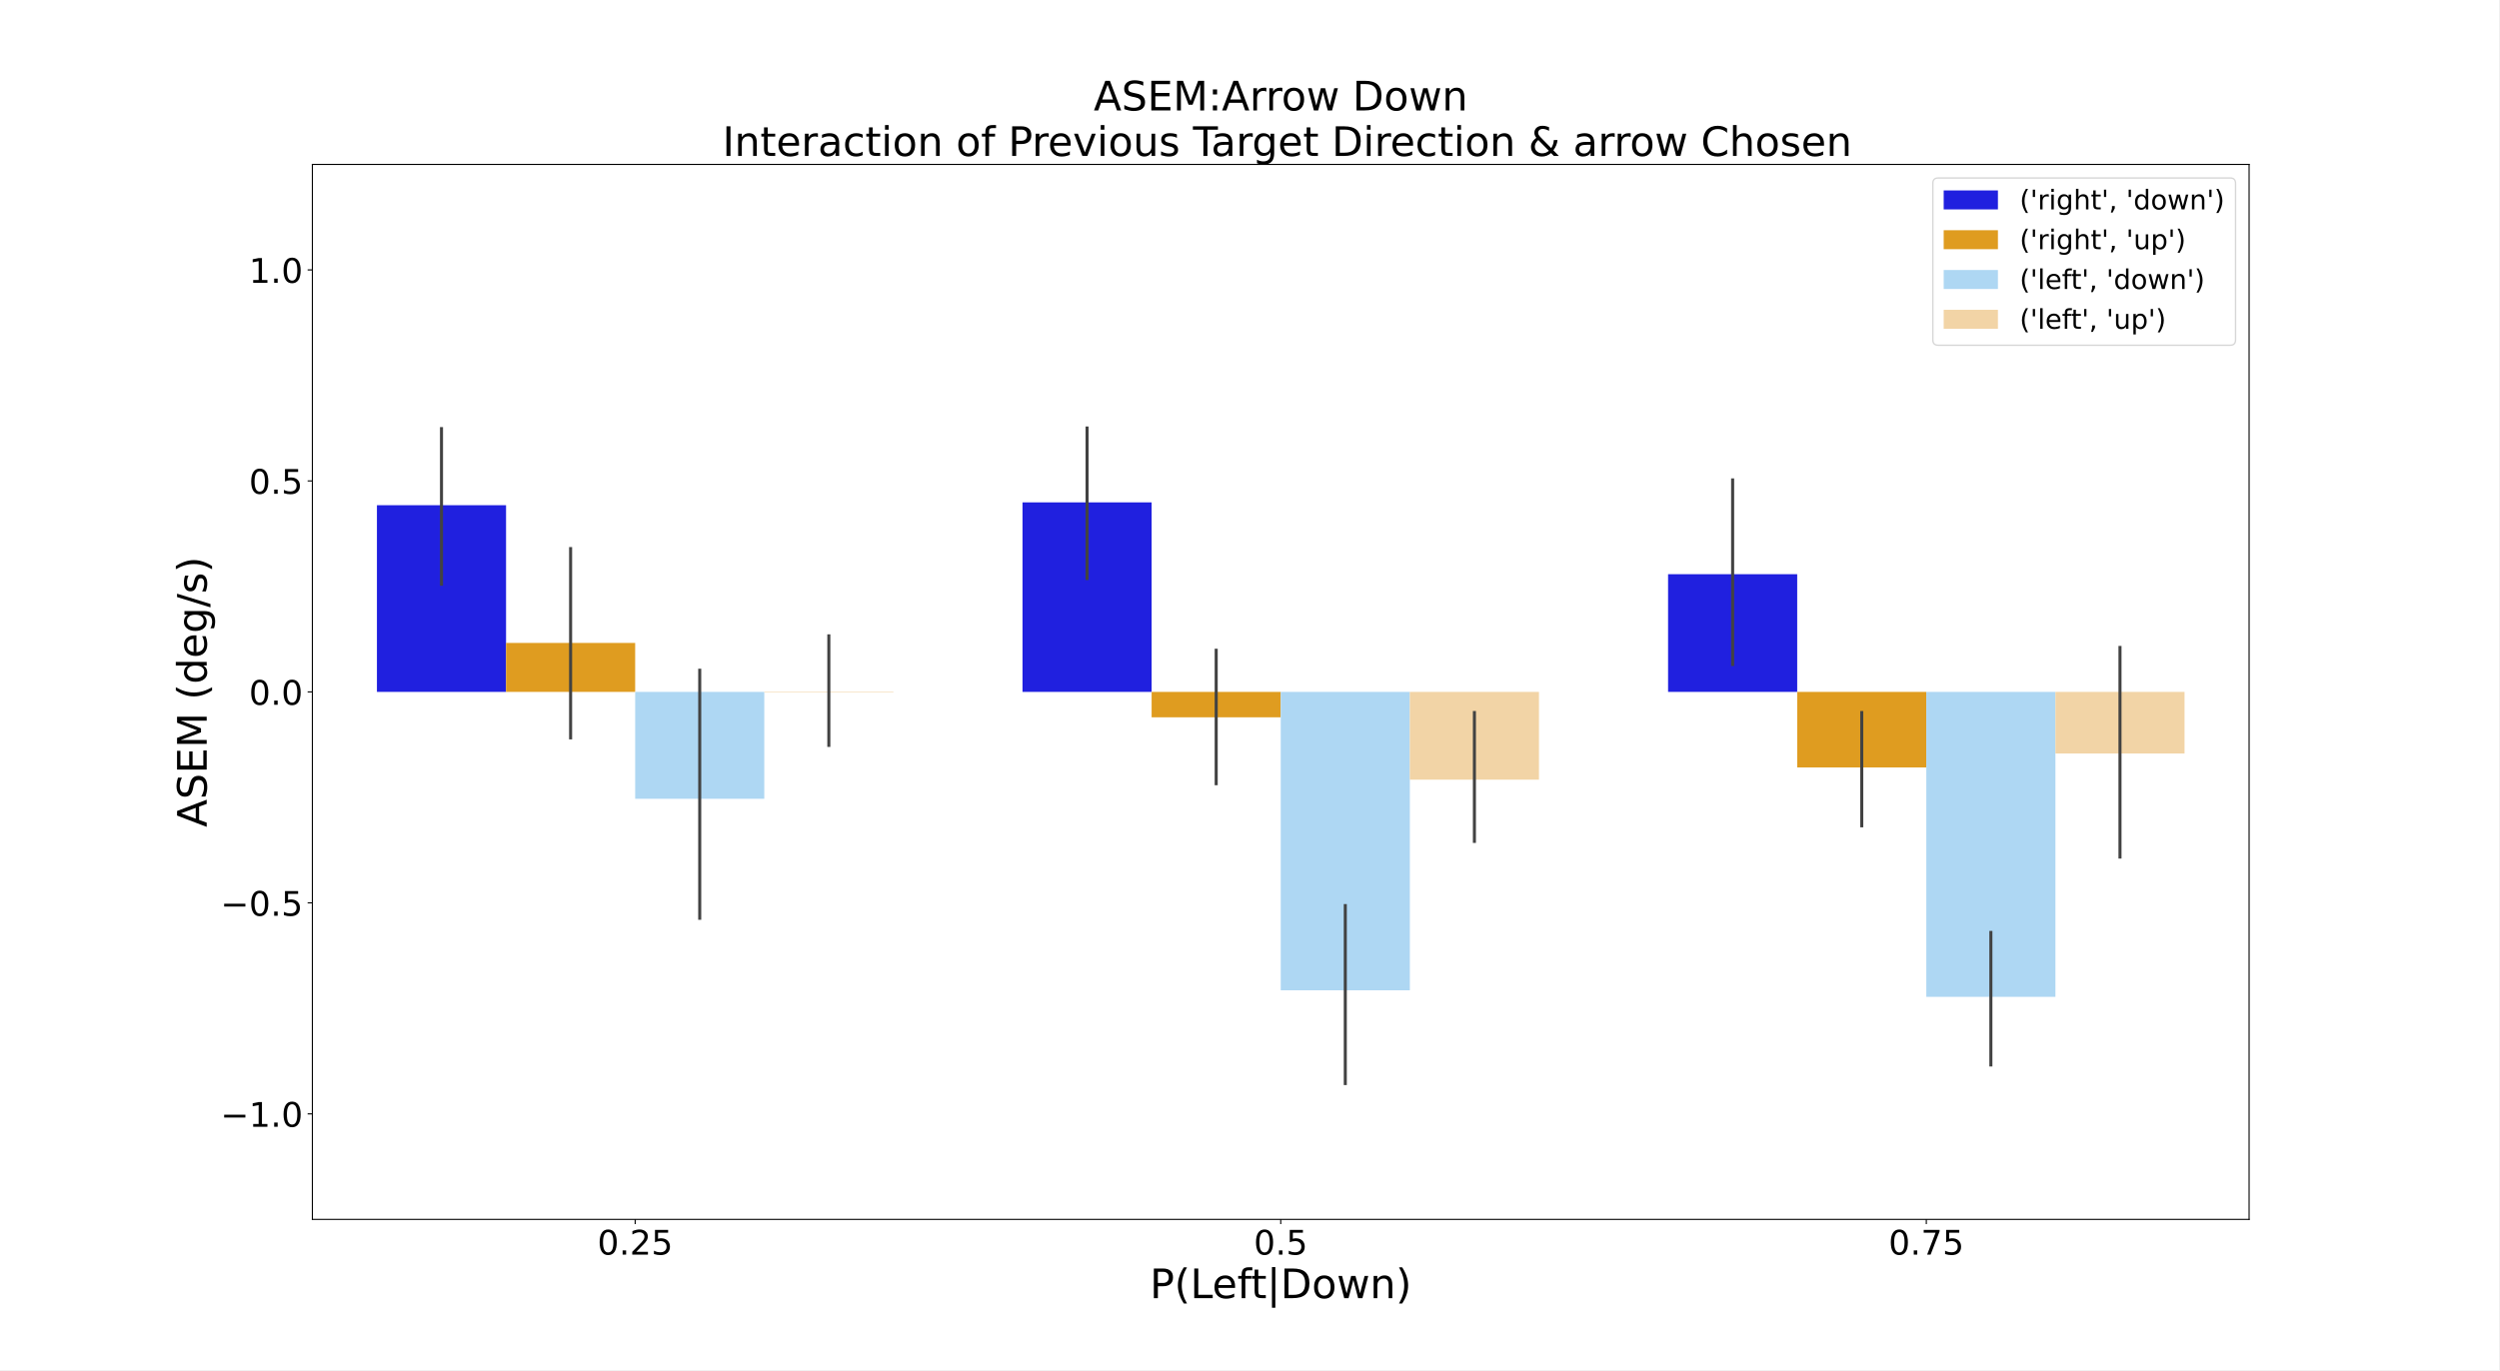
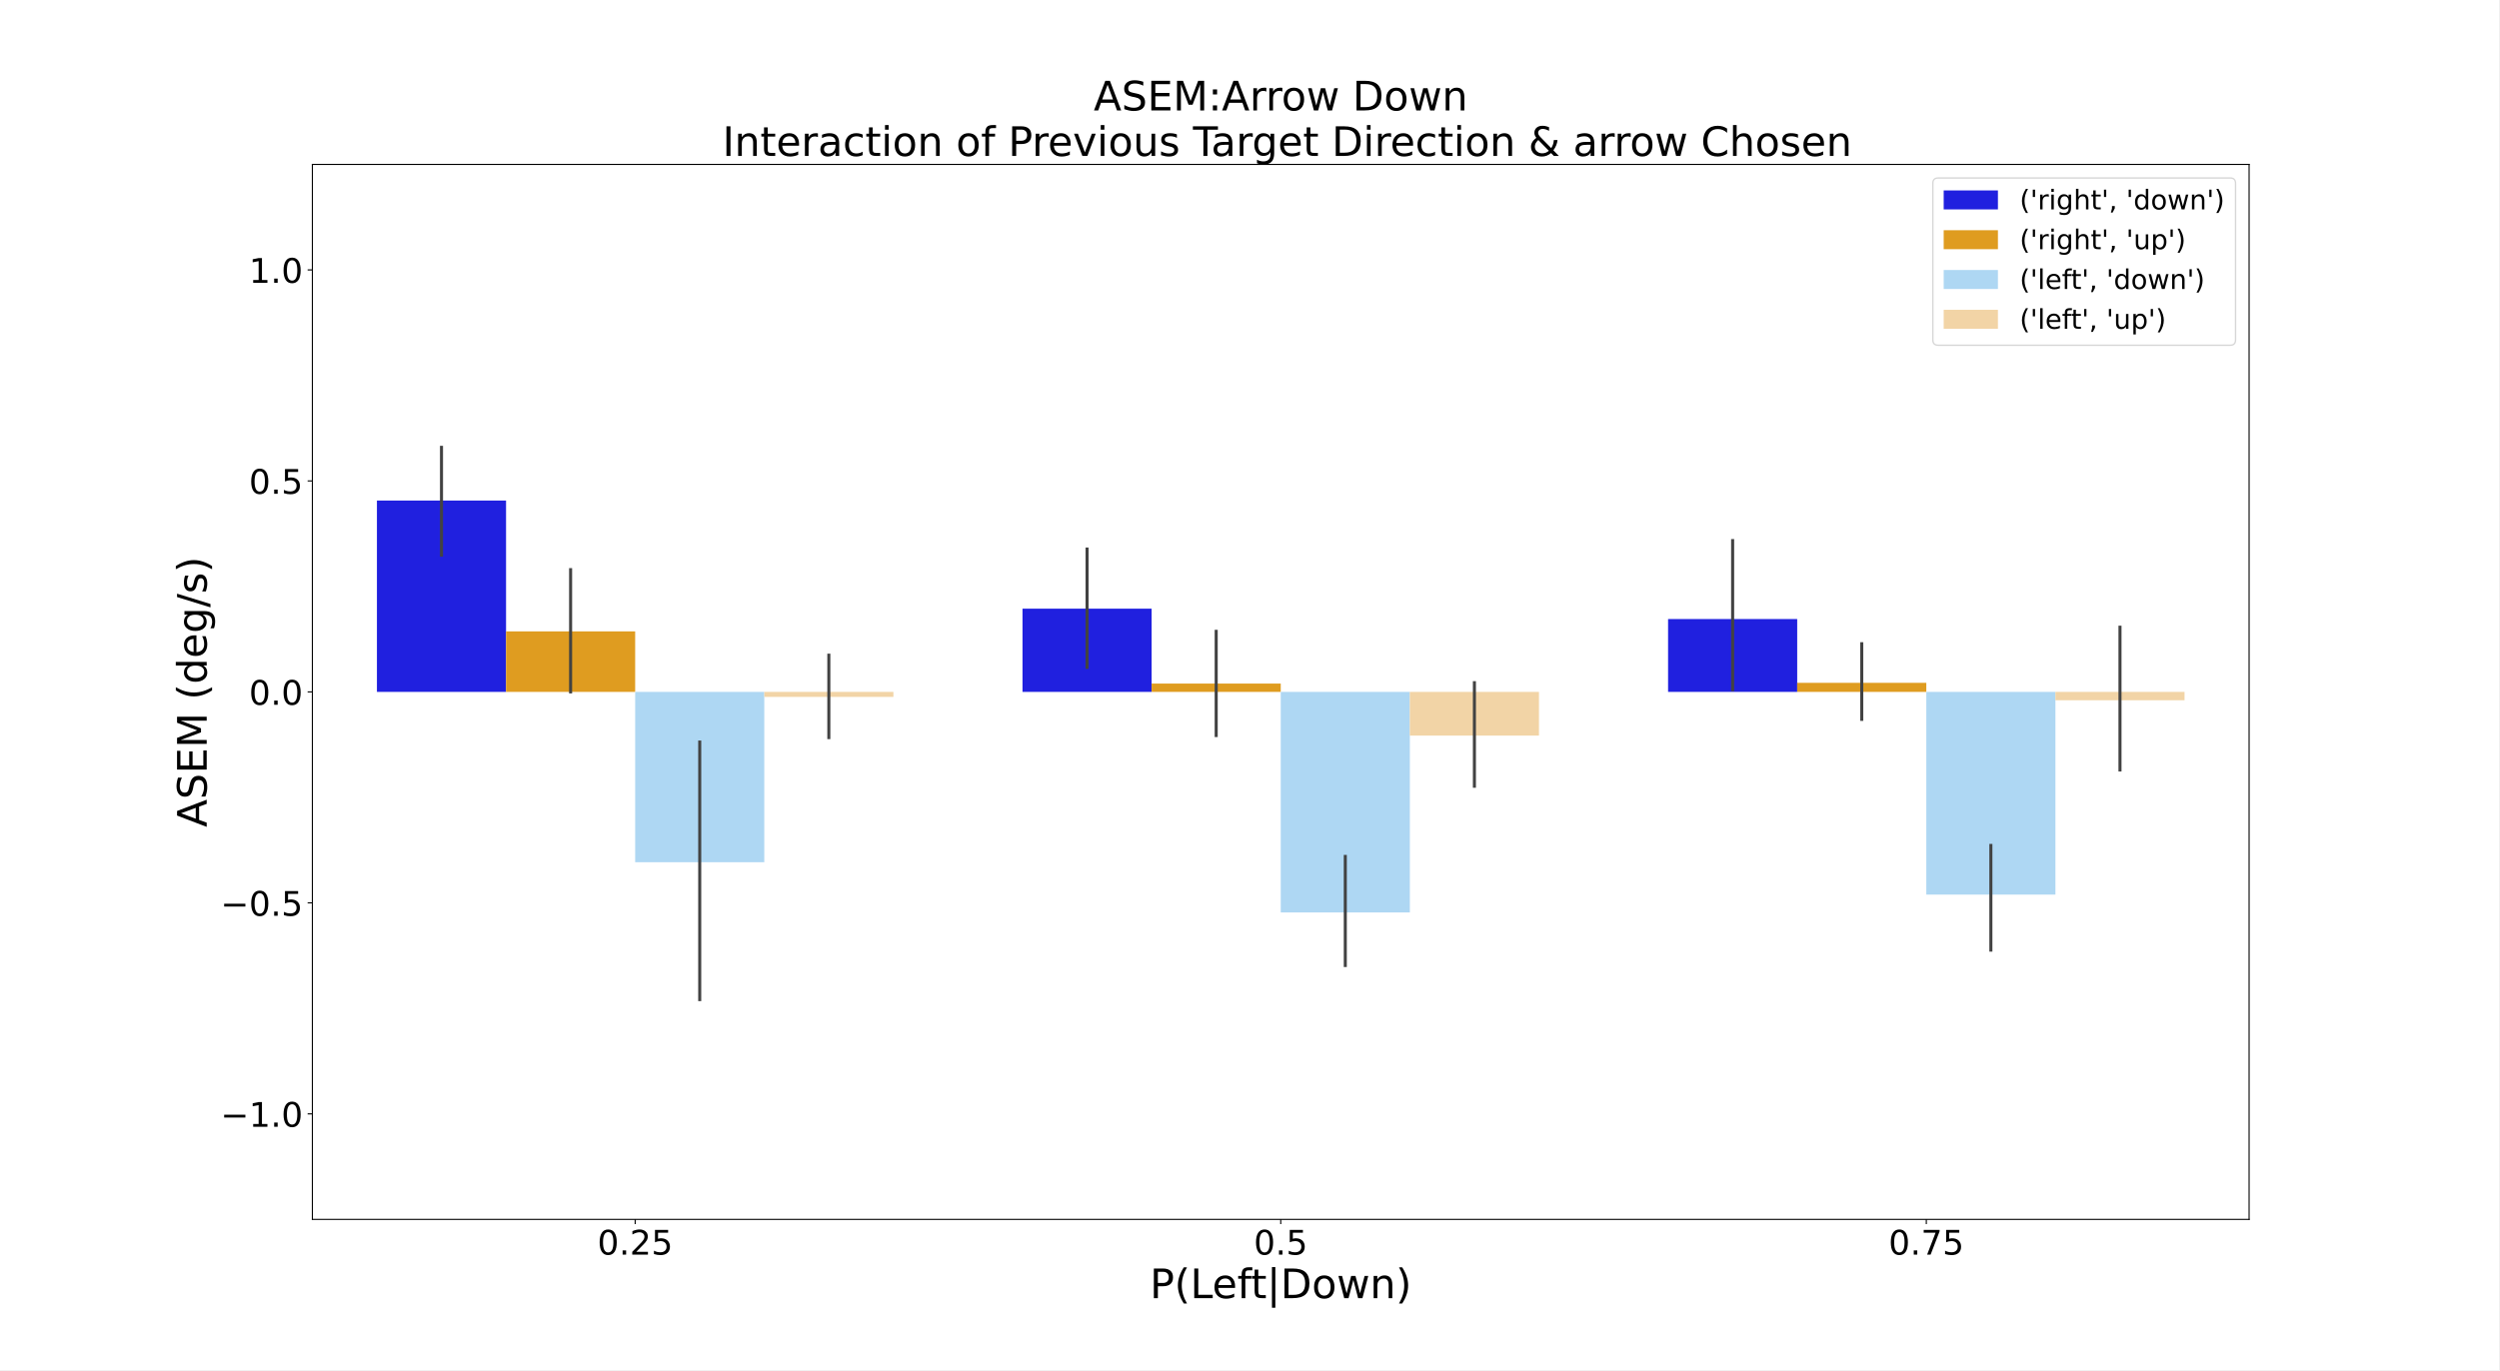
<svg xmlns="http://www.w3.org/2000/svg" xmlns:xlink="http://www.w3.org/1999/xlink" width="1843.2pt" height="1010.88pt" viewBox="0 0 1843.2 1010.88" version="1.1">
  <defs>
    <style type="text/css">*{stroke-linejoin: round; stroke-linecap: butt}</style>
  </defs>
  <g id="figure_1">
    <g id="patch_1">
      <path d="M 0 1010.88  L 1843.2 1010.88  L 1843.2 0  L 0 0  z " style="fill: #ffffff" />
    </g>
    <g id="axes_1">
      <g id="patch_2">
        <path d="M 230.4 899.683  L 1658.88 899.683  L 1658.88 121.306  L 230.4 121.306  z " style="fill: #ffffff" />
      </g>
      <g id="patch_3">
-         <path d="M 278.016 510.494  L 373.248 510.494  L 373.248 372.754  L 278.016 372.754  z " clip-path="url(#p55a07ee5f5)" style="fill: #2020df" />
+         <path d="M 278.016 510.494  L 373.248 510.494  L 373.248 369.31  L 278.016 369.31  z " clip-path="url(#pe3a7486e6d)" style="fill: #2020df" />
      </g>
      <g id="patch_4">
-         <path d="M 754.176 510.494  L 849.408 510.494  L 849.408 370.66  L 754.176 370.66  z " clip-path="url(#p55a07ee5f5)" style="fill: #2020df" />
+         <path d="M 754.176 510.494  L 849.408 510.494  L 849.408 449.085  L 754.176 449.085  z " clip-path="url(#pe3a7486e6d)" style="fill: #2020df" />
      </g>
      <g id="patch_5">
-         <path d="M 1230.336 510.494  L 1325.568 510.494  L 1325.568 423.653  L 1230.336 423.653  z " clip-path="url(#p55a07ee5f5)" style="fill: #2020df" />
+         <path d="M 1230.336 510.494  L 1325.568 510.494  L 1325.568 456.742  L 1230.336 456.742  z " clip-path="url(#pe3a7486e6d)" style="fill: #2020df" />
      </g>
      <g id="patch_6">
-         <path d="M 373.248 510.494  L 468.48 510.494  L 468.48 474.369  L 373.248 474.369  z " clip-path="url(#p55a07ee5f5)" style="fill: #df9c20" />
+         <path d="M 373.248 510.494  L 468.48 510.494  L 468.48 465.841  L 373.248 465.841  z " clip-path="url(#pe3a7486e6d)" style="fill: #df9c20" />
      </g>
      <g id="patch_7">
-         <path d="M 849.408 510.494  L 944.64 510.494  L 944.64 529.24  L 849.408 529.24  z " clip-path="url(#p55a07ee5f5)" style="fill: #df9c20" />
+         <path d="M 849.408 510.494  L 944.64 510.494  L 944.64 504.355  L 849.408 504.355  z " clip-path="url(#pe3a7486e6d)" style="fill: #df9c20" />
      </g>
      <g id="patch_8">
-         <path d="M 1325.568 510.494  L 1420.8 510.494  L 1420.8 566.222  L 1325.568 566.222  z " clip-path="url(#p55a07ee5f5)" style="fill: #df9c20" />
+         <path d="M 1325.568 510.494  L 1420.8 510.494  L 1420.8 503.804  L 1325.568 503.804  z " clip-path="url(#pe3a7486e6d)" style="fill: #df9c20" />
      </g>
      <g id="patch_9">
-         <path d="M 468.48 510.494  L 563.712 510.494  L 563.712 589.354  L 468.48 589.354  z " clip-path="url(#p55a07ee5f5)" style="fill: #aed7f3" />
+         <path d="M 468.48 510.494  L 563.712 510.494  L 563.712 636.16  L 468.48 636.16  z " clip-path="url(#pe3a7486e6d)" style="fill: #aed7f3" />
      </g>
      <g id="patch_10">
-         <path d="M 944.64 510.494  L 1039.872 510.494  L 1039.872 730.672  L 944.64 730.672  z " clip-path="url(#p55a07ee5f5)" style="fill: #aed7f3" />
+         <path d="M 944.64 510.494  L 1039.872 510.494  L 1039.872 673.227  L 944.64 673.227  z " clip-path="url(#pe3a7486e6d)" style="fill: #aed7f3" />
      </g>
      <g id="patch_11">
-         <path d="M 1420.8 510.494  L 1516.032 510.494  L 1516.032 735.49  L 1420.8 735.49  z " clip-path="url(#p55a07ee5f5)" style="fill: #aed7f3" />
+         <path d="M 1420.8 510.494  L 1516.032 510.494  L 1516.032 660.057  L 1420.8 660.057  z " clip-path="url(#pe3a7486e6d)" style="fill: #aed7f3" />
      </g>
      <g id="patch_12">
-         <path d="M 563.712 510.494  L 658.944 510.494  L 658.944 510.905  L 563.712 510.905  z " clip-path="url(#p55a07ee5f5)" style="fill: #f2d4a6" />
+         <path d="M 563.712 510.494  L 658.944 510.494  L 658.944 514.192  L 563.712 514.192  z " clip-path="url(#pe3a7486e6d)" style="fill: #f2d4a6" />
      </g>
      <g id="patch_13">
-         <path d="M 1039.872 510.494  L 1135.104 510.494  L 1135.104 575.248  L 1039.872 575.248  z " clip-path="url(#p55a07ee5f5)" style="fill: #f2d4a6" />
+         <path d="M 1039.872 510.494  L 1135.104 510.494  L 1135.104 542.742  L 1039.872 542.742  z " clip-path="url(#pe3a7486e6d)" style="fill: #f2d4a6" />
      </g>
      <g id="patch_14">
-         <path d="M 1516.032 510.494  L 1611.264 510.494  L 1611.264 555.944  L 1516.032 555.944  z " clip-path="url(#p55a07ee5f5)" style="fill: #f2d4a6" />
+         <path d="M 1516.032 510.494  L 1611.264 510.494  L 1611.264 516.667  L 1516.032 516.667  z " clip-path="url(#pe3a7486e6d)" style="fill: #f2d4a6" />
      </g>
      <g id="patch_15">
-         <path d="M 468.48 510.494  L 468.48 510.494  L 468.48 510.494  L 468.48 510.494  z " clip-path="url(#p55a07ee5f5)" style="fill: #2020df" />
+         <path d="M 468.48 510.494  L 468.48 510.494  L 468.48 510.494  L 468.48 510.494  z " clip-path="url(#pe3a7486e6d)" style="fill: #2020df" />
      </g>
      <g id="patch_16">
-         <path d="M 468.48 510.494  L 468.48 510.494  L 468.48 510.494  L 468.48 510.494  z " clip-path="url(#p55a07ee5f5)" style="fill: #df9c20" />
+         <path d="M 468.48 510.494  L 468.48 510.494  L 468.48 510.494  L 468.48 510.494  z " clip-path="url(#pe3a7486e6d)" style="fill: #df9c20" />
      </g>
      <g id="patch_17">
-         <path d="M 468.48 510.494  L 468.48 510.494  L 468.48 510.494  L 468.48 510.494  z " clip-path="url(#p55a07ee5f5)" style="fill: #aed7f3" />
+         <path d="M 468.48 510.494  L 468.48 510.494  L 468.48 510.494  L 468.48 510.494  z " clip-path="url(#pe3a7486e6d)" style="fill: #aed7f3" />
      </g>
      <g id="patch_18">
-         <path d="M 468.48 510.494  L 468.48 510.494  L 468.48 510.494  L 468.48 510.494  z " clip-path="url(#p55a07ee5f5)" style="fill: #f2d4a6" />
+         <path d="M 468.48 510.494  L 468.48 510.494  L 468.48 510.494  L 468.48 510.494  z " clip-path="url(#pe3a7486e6d)" style="fill: #f2d4a6" />
      </g>
      <g id="matplotlib.axis_1">
        <g id="xtick_1">
          <g id="line2d_1">
            <defs>
-               <path id="m2c7f982976" d="M 0 0  L 0 3.5  " style="stroke: #000000; stroke-width: 0.8" />
-             </defs>
-             <g>
-               <use xlink:href="#m2c7f982976" x="468.48" y="899.683" style="stroke: #000000; stroke-width: 0.8" />
+               <path id="mc75dcace05" d="M 0 0  L 0 3.5  " style="stroke: #000000; stroke-width: 0.8" />
+             </defs>
+             <g>
+               <use xlink:href="#mc75dcace05" x="468.48" y="899.683" style="stroke: #000000; stroke-width: 0.8" />
            </g>
          </g>
          <g id="text_1">
            <g transform="translate(440.648 925.6793) scale(0.25 -0.25)">
              <defs>
                <path id="DejaVuSans-30" d="M 2034 4250  Q 1547 4250 1301 3770  Q 1056 3291 1056 2328  Q 1056 1369 1301 889  Q 1547 409 2034 409  Q 2525 409 2770 889  Q 3016 1369 3016 2328  Q 3016 3291 2770 3770  Q 2525 4250 2034 4250  z M 2034 4750  Q 2819 4750 3233 4129  Q 3647 3509 3647 2328  Q 3647 1150 3233 529  Q 2819 -91 2034 -91  Q 1250 -91 836 529  Q 422 1150 422 2328  Q 422 3509 836 4129  Q 1250 4750 2034 4750  z " transform="scale(0.015625)" />
                <path id="DejaVuSans-2e" d="M 684 794  L 1344 794  L 1344 0  L 684 0  L 684 794  z " transform="scale(0.015625)" />
                <path id="DejaVuSans-32" d="M 1228 531  L 3431 531  L 3431 0  L 469 0  L 469 531  Q 828 903 1448 1529  Q 2069 2156 2228 2338  Q 2531 2678 2651 2914  Q 2772 3150 2772 3378  Q 2772 3750 2511 3984  Q 2250 4219 1831 4219  Q 1534 4219 1204 4116  Q 875 4013 500 3803  L 500 4441  Q 881 4594 1212 4672  Q 1544 4750 1819 4750  Q 2544 4750 2975 4387  Q 3406 4025 3406 3419  Q 3406 3131 3298 2873  Q 3191 2616 2906 2266  Q 2828 2175 2409 1742  Q 1991 1309 1228 531  z " transform="scale(0.015625)" />
                <path id="DejaVuSans-35" d="M 691 4666  L 3169 4666  L 3169 4134  L 1269 4134  L 1269 2991  Q 1406 3038 1543 3061  Q 1681 3084 1819 3084  Q 2600 3084 3056 2656  Q 3513 2228 3513 1497  Q 3513 744 3044 326  Q 2575 -91 1722 -91  Q 1428 -91 1123 -41  Q 819 9 494 109  L 494 744  Q 775 591 1075 516  Q 1375 441 1709 441  Q 2250 441 2565 725  Q 2881 1009 2881 1497  Q 2881 1984 2565 2268  Q 2250 2553 1709 2553  Q 1456 2553 1204 2497  Q 953 2441 691 2322  L 691 4666  z " transform="scale(0.015625)" />
              </defs>
              <use xlink:href="#DejaVuSans-30" />
              <use xlink:href="#DejaVuSans-2e" x="63.623" />
              <use xlink:href="#DejaVuSans-32" x="95.41" />
              <use xlink:href="#DejaVuSans-35" x="159.033" />
            </g>
          </g>
        </g>
        <g id="xtick_2">
          <g id="line2d_2">
            <g>
-               <use xlink:href="#m2c7f982976" x="944.64" y="899.683" style="stroke: #000000; stroke-width: 0.8" />
+               <use xlink:href="#mc75dcace05" x="944.64" y="899.683" style="stroke: #000000; stroke-width: 0.8" />
            </g>
          </g>
          <g id="text_2">
            <g transform="translate(924.7611 925.6793) scale(0.25 -0.25)">
              <use xlink:href="#DejaVuSans-30" />
              <use xlink:href="#DejaVuSans-2e" x="63.623" />
              <use xlink:href="#DejaVuSans-35" x="95.41" />
            </g>
          </g>
        </g>
        <g id="xtick_3">
          <g id="line2d_3">
            <g>
-               <use xlink:href="#m2c7f982976" x="1420.8" y="899.683" style="stroke: #000000; stroke-width: 0.8" />
+               <use xlink:href="#mc75dcace05" x="1420.8" y="899.683" style="stroke: #000000; stroke-width: 0.8" />
            </g>
          </g>
          <g id="text_3">
            <g transform="translate(1392.968 925.6793) scale(0.25 -0.25)">
              <defs>
                <path id="DejaVuSans-37" d="M 525 4666  L 3525 4666  L 3525 4397  L 1831 0  L 1172 0  L 2766 4134  L 525 4134  L 525 4666  z " transform="scale(0.015625)" />
              </defs>
              <use xlink:href="#DejaVuSans-30" />
              <use xlink:href="#DejaVuSans-2e" x="63.623" />
              <use xlink:href="#DejaVuSans-37" x="95.41" />
              <use xlink:href="#DejaVuSans-35" x="159.033" />
            </g>
          </g>
        </g>
        <g id="text_4">
          <g transform="translate(848.1127 957.8051) scale(0.3 -0.3)">
            <defs>
              <path id="DejaVuSans-50" d="M 1259 4147  L 1259 2394  L 2053 2394  Q 2494 2394 2734 2622  Q 2975 2850 2975 3272  Q 2975 3691 2734 3919  Q 2494 4147 2053 4147  L 1259 4147  z M 628 4666  L 2053 4666  Q 2838 4666 3239 4311  Q 3641 3956 3641 3272  Q 3641 2581 3239 2228  Q 2838 1875 2053 1875  L 1259 1875  L 1259 0  L 628 0  L 628 4666  z " transform="scale(0.015625)" />
              <path id="DejaVuSans-28" d="M 1984 4856  Q 1566 4138 1362 3434  Q 1159 2731 1159 2009  Q 1159 1288 1364 580  Q 1569 -128 1984 -844  L 1484 -844  Q 1016 -109 783 600  Q 550 1309 550 2009  Q 550 2706 781 3412  Q 1013 4119 1484 4856  L 1984 4856  z " transform="scale(0.015625)" />
              <path id="DejaVuSans-4c" d="M 628 4666  L 1259 4666  L 1259 531  L 3531 531  L 3531 0  L 628 0  L 628 4666  z " transform="scale(0.015625)" />
              <path id="DejaVuSans-65" d="M 3597 1894  L 3597 1613  L 953 1613  Q 991 1019 1311 708  Q 1631 397 2203 397  Q 2534 397 2845 478  Q 3156 559 3463 722  L 3463 178  Q 3153 47 2828 -22  Q 2503 -91 2169 -91  Q 1331 -91 842 396  Q 353 884 353 1716  Q 353 2575 817 3079  Q 1281 3584 2069 3584  Q 2775 3584 3186 3129  Q 3597 2675 3597 1894  z M 3022 2063  Q 3016 2534 2758 2815  Q 2500 3097 2075 3097  Q 1594 3097 1305 2825  Q 1016 2553 972 2059  L 3022 2063  z " transform="scale(0.015625)" />
              <path id="DejaVuSans-66" d="M 2375 4863  L 2375 4384  L 1825 4384  Q 1516 4384 1395 4259  Q 1275 4134 1275 3809  L 1275 3500  L 2222 3500  L 2222 3053  L 1275 3053  L 1275 0  L 697 0  L 697 3053  L 147 3053  L 147 3500  L 697 3500  L 697 3744  Q 697 4328 969 4595  Q 1241 4863 1831 4863  L 2375 4863  z " transform="scale(0.015625)" />
              <path id="DejaVuSans-74" d="M 1172 4494  L 1172 3500  L 2356 3500  L 2356 3053  L 1172 3053  L 1172 1153  Q 1172 725 1289 603  Q 1406 481 1766 481  L 2356 481  L 2356 0  L 1766 0  Q 1100 0 847 248  Q 594 497 594 1153  L 594 3053  L 172 3053  L 172 3500  L 594 3500  L 594 4494  L 1172 4494  z " transform="scale(0.015625)" />
              <path id="DejaVuSans-7c" d="M 1344 4891  L 1344 -1509  L 813 -1509  L 813 4891  L 1344 4891  z " transform="scale(0.015625)" />
              <path id="DejaVuSans-44" d="M 1259 4147  L 1259 519  L 2022 519  Q 2988 519 3436 956  Q 3884 1394 3884 2338  Q 3884 3275 3436 3711  Q 2988 4147 2022 4147  L 1259 4147  z M 628 4666  L 1925 4666  Q 3281 4666 3915 4102  Q 4550 3538 4550 2338  Q 4550 1131 3912 565  Q 3275 0 1925 0  L 628 0  L 628 4666  z " transform="scale(0.015625)" />
              <path id="DejaVuSans-6f" d="M 1959 3097  Q 1497 3097 1228 2736  Q 959 2375 959 1747  Q 959 1119 1226 758  Q 1494 397 1959 397  Q 2419 397 2687 759  Q 2956 1122 2956 1747  Q 2956 2369 2687 2733  Q 2419 3097 1959 3097  z M 1959 3584  Q 2709 3584 3137 3096  Q 3566 2609 3566 1747  Q 3566 888 3137 398  Q 2709 -91 1959 -91  Q 1206 -91 779 398  Q 353 888 353 1747  Q 353 2609 779 3096  Q 1206 3584 1959 3584  z " transform="scale(0.015625)" />
              <path id="DejaVuSans-77" d="M 269 3500  L 844 3500  L 1563 769  L 2278 3500  L 2956 3500  L 3675 769  L 4391 3500  L 4966 3500  L 4050 0  L 3372 0  L 2619 2869  L 1863 0  L 1184 0  L 269 3500  z " transform="scale(0.015625)" />
              <path id="DejaVuSans-6e" d="M 3513 2113  L 3513 0  L 2938 0  L 2938 2094  Q 2938 2591 2744 2837  Q 2550 3084 2163 3084  Q 1697 3084 1428 2787  Q 1159 2491 1159 1978  L 1159 0  L 581 0  L 581 3500  L 1159 3500  L 1159 2956  Q 1366 3272 1645 3428  Q 1925 3584 2291 3584  Q 2894 3584 3203 3211  Q 3513 2838 3513 2113  z " transform="scale(0.015625)" />
              <path id="DejaVuSans-29" d="M 513 4856  L 1013 4856  Q 1481 4119 1714 3412  Q 1947 2706 1947 2009  Q 1947 1309 1714 600  Q 1481 -109 1013 -844  L 513 -844  Q 928 -128 1133 580  Q 1338 1288 1338 2009  Q 1338 2731 1133 3434  Q 928 4138 513 4856  z " transform="scale(0.015625)" />
            </defs>
            <use xlink:href="#DejaVuSans-50" />
            <use xlink:href="#DejaVuSans-28" x="60.303" />
            <use xlink:href="#DejaVuSans-4c" x="99.316" />
            <use xlink:href="#DejaVuSans-65" x="153.279" />
            <use xlink:href="#DejaVuSans-66" x="214.803" />
            <use xlink:href="#DejaVuSans-74" x="248.258" />
            <use xlink:href="#DejaVuSans-7c" x="287.467" />
            <use xlink:href="#DejaVuSans-44" x="321.158" />
            <use xlink:href="#DejaVuSans-6f" x="398.16" />
            <use xlink:href="#DejaVuSans-77" x="459.342" />
            <use xlink:href="#DejaVuSans-6e" x="541.129" />
            <use xlink:href="#DejaVuSans-29" x="604.508" />
          </g>
        </g>
      </g>
      <g id="matplotlib.axis_2">
        <g id="ytick_1">
          <g id="line2d_4">
            <defs>
-               <path id="me7bcfb8aeb" d="M 0 0  L -3.5 0  " style="stroke: #000000; stroke-width: 0.8" />
-             </defs>
-             <g>
-               <use xlink:href="#me7bcfb8aeb" x="230.4" y="821.845" style="stroke: #000000; stroke-width: 0.8" />
+               <path id="mc3722d5b7d" d="M 0 0  L -3.5 0  " style="stroke: #000000; stroke-width: 0.8" />
+             </defs>
+             <g>
+               <use xlink:href="#mc3722d5b7d" x="230.4" y="821.845" style="stroke: #000000; stroke-width: 0.8" />
            </g>
          </g>
          <g id="text_5">
            <g transform="translate(162.693 831.3435) scale(0.25 -0.25)">
              <defs>
                <path id="DejaVuSans-2212" d="M 678 2272  L 4684 2272  L 4684 1741  L 678 1741  L 678 2272  z " transform="scale(0.015625)" />
                <path id="DejaVuSans-31" d="M 794 531  L 1825 531  L 1825 4091  L 703 3866  L 703 4441  L 1819 4666  L 2450 4666  L 2450 531  L 3481 531  L 3481 0  L 794 0  L 794 531  z " transform="scale(0.015625)" />
              </defs>
              <use xlink:href="#DejaVuSans-2212" />
              <use xlink:href="#DejaVuSans-31" x="83.789" />
              <use xlink:href="#DejaVuSans-2e" x="147.412" />
              <use xlink:href="#DejaVuSans-30" x="179.199" />
            </g>
          </g>
        </g>
        <g id="ytick_2">
          <g id="line2d_5">
            <g>
-               <use xlink:href="#me7bcfb8aeb" x="230.4" y="666.17" style="stroke: #000000; stroke-width: 0.8" />
+               <use xlink:href="#mc3722d5b7d" x="230.4" y="666.17" style="stroke: #000000; stroke-width: 0.8" />
            </g>
          </g>
          <g id="text_6">
            <g transform="translate(162.693 675.668) scale(0.25 -0.25)">
              <use xlink:href="#DejaVuSans-2212" />
              <use xlink:href="#DejaVuSans-30" x="83.789" />
              <use xlink:href="#DejaVuSans-2e" x="147.412" />
              <use xlink:href="#DejaVuSans-35" x="179.199" />
            </g>
          </g>
        </g>
        <g id="ytick_3">
          <g id="line2d_6">
            <g>
-               <use xlink:href="#me7bcfb8aeb" x="230.4" y="510.494" style="stroke: #000000; stroke-width: 0.8" />
+               <use xlink:href="#mc3722d5b7d" x="230.4" y="510.494" style="stroke: #000000; stroke-width: 0.8" />
            </g>
          </g>
          <g id="text_7">
            <g transform="translate(183.6422 519.9924) scale(0.25 -0.25)">
              <use xlink:href="#DejaVuSans-30" />
              <use xlink:href="#DejaVuSans-2e" x="63.623" />
              <use xlink:href="#DejaVuSans-30" x="95.41" />
            </g>
          </g>
        </g>
        <g id="ytick_4">
          <g id="line2d_7">
            <g>
-               <use xlink:href="#me7bcfb8aeb" x="230.4" y="354.819" style="stroke: #000000; stroke-width: 0.8" />
+               <use xlink:href="#mc3722d5b7d" x="230.4" y="354.819" style="stroke: #000000; stroke-width: 0.8" />
            </g>
          </g>
          <g id="text_8">
            <g transform="translate(183.6422 364.3169) scale(0.25 -0.25)">
              <use xlink:href="#DejaVuSans-30" />
              <use xlink:href="#DejaVuSans-2e" x="63.623" />
              <use xlink:href="#DejaVuSans-35" x="95.41" />
            </g>
          </g>
        </g>
        <g id="ytick_5">
          <g id="line2d_8">
            <g>
-               <use xlink:href="#me7bcfb8aeb" x="230.4" y="199.143" style="stroke: #000000; stroke-width: 0.8" />
+               <use xlink:href="#mc3722d5b7d" x="230.4" y="199.143" style="stroke: #000000; stroke-width: 0.8" />
            </g>
          </g>
          <g id="text_9">
            <g transform="translate(183.6422 208.6414) scale(0.25 -0.25)">
              <use xlink:href="#DejaVuSans-31" />
              <use xlink:href="#DejaVuSans-2e" x="63.623" />
              <use xlink:href="#DejaVuSans-30" x="95.41" />
            </g>
          </g>
        </g>
        <g id="text_10">
          <g transform="translate(152.4539 610.3124) rotate(-90) scale(0.3 -0.3)">
            <defs>
              <path id="DejaVuSans-41" d="M 2188 4044  L 1331 1722  L 3047 1722  L 2188 4044  z M 1831 4666  L 2547 4666  L 4325 0  L 3669 0  L 3244 1197  L 1141 1197  L 716 0  L 50 0  L 1831 4666  z " transform="scale(0.015625)" />
              <path id="DejaVuSans-53" d="M 3425 4513  L 3425 3897  Q 3066 4069 2747 4153  Q 2428 4238 2131 4238  Q 1616 4238 1336 4038  Q 1056 3838 1056 3469  Q 1056 3159 1242 3001  Q 1428 2844 1947 2747  L 2328 2669  Q 3034 2534 3370 2195  Q 3706 1856 3706 1288  Q 3706 609 3251 259  Q 2797 -91 1919 -91  Q 1588 -91 1214 -16  Q 841 59 441 206  L 441 856  Q 825 641 1194 531  Q 1563 422 1919 422  Q 2459 422 2753 634  Q 3047 847 3047 1241  Q 3047 1584 2836 1778  Q 2625 1972 2144 2069  L 1759 2144  Q 1053 2284 737 2584  Q 422 2884 422 3419  Q 422 4038 858 4394  Q 1294 4750 2059 4750  Q 2388 4750 2728 4690  Q 3069 4631 3425 4513  z " transform="scale(0.015625)" />
              <path id="DejaVuSans-45" d="M 628 4666  L 3578 4666  L 3578 4134  L 1259 4134  L 1259 2753  L 3481 2753  L 3481 2222  L 1259 2222  L 1259 531  L 3634 531  L 3634 0  L 628 0  L 628 4666  z " transform="scale(0.015625)" />
              <path id="DejaVuSans-4d" d="M 628 4666  L 1569 4666  L 2759 1491  L 3956 4666  L 4897 4666  L 4897 0  L 4281 0  L 4281 4097  L 3078 897  L 2444 897  L 1241 4097  L 1241 0  L 628 0  L 628 4666  z " transform="scale(0.015625)" />
              <path id="DejaVuSans-20" transform="scale(0.015625)" />
              <path id="DejaVuSans-64" d="M 2906 2969  L 2906 4863  L 3481 4863  L 3481 0  L 2906 0  L 2906 525  Q 2725 213 2448 61  Q 2172 -91 1784 -91  Q 1150 -91 751 415  Q 353 922 353 1747  Q 353 2572 751 3078  Q 1150 3584 1784 3584  Q 2172 3584 2448 3432  Q 2725 3281 2906 2969  z M 947 1747  Q 947 1113 1208 752  Q 1469 391 1925 391  Q 2381 391 2643 752  Q 2906 1113 2906 1747  Q 2906 2381 2643 2742  Q 2381 3103 1925 3103  Q 1469 3103 1208 2742  Q 947 2381 947 1747  z " transform="scale(0.015625)" />
              <path id="DejaVuSans-67" d="M 2906 1791  Q 2906 2416 2648 2759  Q 2391 3103 1925 3103  Q 1463 3103 1205 2759  Q 947 2416 947 1791  Q 947 1169 1205 825  Q 1463 481 1925 481  Q 2391 481 2648 825  Q 2906 1169 2906 1791  z M 3481 434  Q 3481 -459 3084 -895  Q 2688 -1331 1869 -1331  Q 1566 -1331 1297 -1286  Q 1028 -1241 775 -1147  L 775 -588  Q 1028 -725 1275 -790  Q 1522 -856 1778 -856  Q 2344 -856 2625 -561  Q 2906 -266 2906 331  L 2906 616  Q 2728 306 2450 153  Q 2172 0 1784 0  Q 1141 0 747 490  Q 353 981 353 1791  Q 353 2603 747 3093  Q 1141 3584 1784 3584  Q 2172 3584 2450 3431  Q 2728 3278 2906 2969  L 2906 3500  L 3481 3500  L 3481 434  z " transform="scale(0.015625)" />
              <path id="DejaVuSans-2f" d="M 1625 4666  L 2156 4666  L 531 -594  L 0 -594  L 1625 4666  z " transform="scale(0.015625)" />
              <path id="DejaVuSans-73" d="M 2834 3397  L 2834 2853  Q 2591 2978 2328 3040  Q 2066 3103 1784 3103  Q 1356 3103 1142 2972  Q 928 2841 928 2578  Q 928 2378 1081 2264  Q 1234 2150 1697 2047  L 1894 2003  Q 2506 1872 2764 1633  Q 3022 1394 3022 966  Q 3022 478 2636 193  Q 2250 -91 1575 -91  Q 1294 -91 989 -36  Q 684 19 347 128  L 347 722  Q 666 556 975 473  Q 1284 391 1588 391  Q 1994 391 2212 530  Q 2431 669 2431 922  Q 2431 1156 2273 1281  Q 2116 1406 1581 1522  L 1381 1569  Q 847 1681 609 1914  Q 372 2147 372 2553  Q 372 3047 722 3315  Q 1072 3584 1716 3584  Q 2034 3584 2315 3537  Q 2597 3491 2834 3397  z " transform="scale(0.015625)" />
            </defs>
            <use xlink:href="#DejaVuSans-41" />
            <use xlink:href="#DejaVuSans-53" x="68.408" />
            <use xlink:href="#DejaVuSans-45" x="131.885" />
            <use xlink:href="#DejaVuSans-4d" x="195.068" />
            <use xlink:href="#DejaVuSans-20" x="281.348" />
            <use xlink:href="#DejaVuSans-28" x="313.135" />
            <use xlink:href="#DejaVuSans-64" x="352.148" />
            <use xlink:href="#DejaVuSans-65" x="415.625" />
            <use xlink:href="#DejaVuSans-67" x="477.148" />
            <use xlink:href="#DejaVuSans-2f" x="540.625" />
            <use xlink:href="#DejaVuSans-73" x="574.316" />
            <use xlink:href="#DejaVuSans-29" x="626.416" />
          </g>
        </g>
      </g>
      <g id="line2d_9">
-         <path d="M 325.632 431.019  L 325.632 316.221  " clip-path="url(#p55a07ee5f5)" style="fill: none; stroke: #424242; stroke-width: 2.25; stroke-linecap: square" />
+         <path d="M 325.632 409.587  L 325.632 330.039  " clip-path="url(#pe3a7486e6d)" style="fill: none; stroke: #424242; stroke-width: 2.25; stroke-linecap: square" />
      </g>
      <g id="line2d_10">
-         <path d="M 801.792 426.859  L 801.792 315.805  " clip-path="url(#p55a07ee5f5)" style="fill: none; stroke: #424242; stroke-width: 2.25; stroke-linecap: square" />
+         <path d="M 801.792 492.415  L 801.792 405.118  " clip-path="url(#pe3a7486e6d)" style="fill: none; stroke: #424242; stroke-width: 2.25; stroke-linecap: square" />
      </g>
      <g id="line2d_11">
-         <path d="M 1277.952 490.262  L 1277.952 354.111  " clip-path="url(#p55a07ee5f5)" style="fill: none; stroke: #424242; stroke-width: 2.25; stroke-linecap: square" />
+         <path d="M 1277.952 508.828  L 1277.952 398.856  " clip-path="url(#pe3a7486e6d)" style="fill: none; stroke: #424242; stroke-width: 2.25; stroke-linecap: square" />
      </g>
      <g id="line2d_12">
-         <path d="M 420.864 544.408  L 420.864 404.768  " clip-path="url(#p55a07ee5f5)" style="fill: none; stroke: #424242; stroke-width: 2.25; stroke-linecap: square" />
+         <path d="M 420.864 510.486  L 420.864 420.291  " clip-path="url(#pe3a7486e6d)" style="fill: none; stroke: #424242; stroke-width: 2.25; stroke-linecap: square" />
      </g>
      <g id="line2d_13">
-         <path d="M 897.024 578.205  L 897.024 479.779  " clip-path="url(#p55a07ee5f5)" style="fill: none; stroke: #424242; stroke-width: 2.25; stroke-linecap: square" />
+         <path d="M 897.024 542.706  L 897.024 465.789  " clip-path="url(#pe3a7486e6d)" style="fill: none; stroke: #424242; stroke-width: 2.25; stroke-linecap: square" />
      </g>
      <g id="line2d_14">
-         <path d="M 1373.184 609.271  L 1373.184 525.711  " clip-path="url(#p55a07ee5f5)" style="fill: none; stroke: #424242; stroke-width: 2.25; stroke-linecap: square" />
+         <path d="M 1373.184 530.767  L 1373.184 474.963  " clip-path="url(#pe3a7486e6d)" style="fill: none; stroke: #424242; stroke-width: 2.25; stroke-linecap: square" />
      </g>
      <g id="line2d_15">
-         <path d="M 516.096 677.524  L 516.096 494.507  " clip-path="url(#p55a07ee5f5)" style="fill: none; stroke: #424242; stroke-width: 2.25; stroke-linecap: square" />
+         <path d="M 516.096 737.524  L 516.096 547.496  " clip-path="url(#pe3a7486e6d)" style="fill: none; stroke: #424242; stroke-width: 2.25; stroke-linecap: square" />
      </g>
      <g id="line2d_16">
-         <path d="M 992.256 799.476  L 992.256 668.152  " clip-path="url(#p55a07ee5f5)" style="fill: none; stroke: #424242; stroke-width: 2.25; stroke-linecap: square" />
+         <path d="M 992.256 712.356  L 992.256 631.893  " clip-path="url(#pe3a7486e6d)" style="fill: none; stroke: #424242; stroke-width: 2.25; stroke-linecap: square" />
      </g>
      <g id="line2d_17">
-         <path d="M 1468.416 785.729  L 1468.416 688.001  " clip-path="url(#p55a07ee5f5)" style="fill: none; stroke: #424242; stroke-width: 2.25; stroke-linecap: square" />
+         <path d="M 1468.416 701.015  L 1468.416 623.762  " clip-path="url(#pe3a7486e6d)" style="fill: none; stroke: #424242; stroke-width: 2.25; stroke-linecap: square" />
      </g>
      <g id="line2d_18">
-         <path d="M 611.328 549.988  L 611.328 469.131  " clip-path="url(#p55a07ee5f5)" style="fill: none; stroke: #424242; stroke-width: 2.25; stroke-linecap: square" />
+         <path d="M 611.328 544.221  L 611.328 483.4  " clip-path="url(#pe3a7486e6d)" style="fill: none; stroke: #424242; stroke-width: 2.25; stroke-linecap: square" />
      </g>
      <g id="line2d_19">
-         <path d="M 1087.488 620.784  L 1087.488 525.724  " clip-path="url(#p55a07ee5f5)" style="fill: none; stroke: #424242; stroke-width: 2.25; stroke-linecap: square" />
+         <path d="M 1087.488 580.073  L 1087.488 503.711  " clip-path="url(#pe3a7486e6d)" style="fill: none; stroke: #424242; stroke-width: 2.25; stroke-linecap: square" />
      </g>
      <g id="line2d_20">
-         <path d="M 1563.648 632.352  L 1563.648 477.72  " clip-path="url(#p55a07ee5f5)" style="fill: none; stroke: #424242; stroke-width: 2.25; stroke-linecap: square" />
+         <path d="M 1563.648 568.123  L 1563.648 462.756  " clip-path="url(#pe3a7486e6d)" style="fill: none; stroke: #424242; stroke-width: 2.25; stroke-linecap: square" />
      </g>
      <g id="patch_19">
        <path d="M 230.4 899.683  L 230.4 121.306  " style="fill: none; stroke: #000000; stroke-width: 0.8; stroke-linejoin: miter; stroke-linecap: square" />
      </g>
      <g id="patch_20">
        <path d="M 1658.88 899.683  L 1658.88 121.306  " style="fill: none; stroke: #000000; stroke-width: 0.8; stroke-linejoin: miter; stroke-linecap: square" />
      </g>
      <g id="patch_21">
        <path d="M 230.4 899.683  L 1658.88 899.683  " style="fill: none; stroke: #000000; stroke-width: 0.8; stroke-linejoin: miter; stroke-linecap: square" />
      </g>
      <g id="patch_22">
        <path d="M 230.4 121.306  L 1658.88 121.306  " style="fill: none; stroke: #000000; stroke-width: 0.8; stroke-linejoin: miter; stroke-linecap: square" />
      </g>
      <g id="text_11">
        <g transform="translate(806.6752 81.4731) scale(0.3 -0.3)">
          <defs>
            <path id="DejaVuSans-3a" d="M 750 794  L 1409 794  L 1409 0  L 750 0  L 750 794  z M 750 3309  L 1409 3309  L 1409 2516  L 750 2516  L 750 3309  z " transform="scale(0.015625)" />
            <path id="DejaVuSans-72" d="M 2631 2963  Q 2534 3019 2420 3045  Q 2306 3072 2169 3072  Q 1681 3072 1420 2755  Q 1159 2438 1159 1844  L 1159 0  L 581 0  L 581 3500  L 1159 3500  L 1159 2956  Q 1341 3275 1631 3429  Q 1922 3584 2338 3584  Q 2397 3584 2469 3576  Q 2541 3569 2628 3553  L 2631 2963  z " transform="scale(0.015625)" />
          </defs>
          <use xlink:href="#DejaVuSans-41" />
          <use xlink:href="#DejaVuSans-53" x="68.408" />
          <use xlink:href="#DejaVuSans-45" x="131.885" />
          <use xlink:href="#DejaVuSans-4d" x="195.068" />
          <use xlink:href="#DejaVuSans-3a" x="281.348" />
          <use xlink:href="#DejaVuSans-41" x="315.039" />
          <use xlink:href="#DejaVuSans-72" x="383.447" />
          <use xlink:href="#DejaVuSans-72" x="422.811" />
          <use xlink:href="#DejaVuSans-6f" x="461.674" />
          <use xlink:href="#DejaVuSans-77" x="522.855" />
          <use xlink:href="#DejaVuSans-20" x="604.643" />
          <use xlink:href="#DejaVuSans-44" x="636.43" />
          <use xlink:href="#DejaVuSans-6f" x="713.432" />
          <use xlink:href="#DejaVuSans-77" x="774.613" />
          <use xlink:href="#DejaVuSans-6e" x="856.4" />
        </g>
        <g transform="translate(523.3322 115.0665) scale(0.3 -0.3)">
          <defs>
            <path id="DejaVuSans-49" d="M 628 4666  L 1259 4666  L 1259 0  L 628 0  L 628 4666  z " transform="scale(0.015625)" />
            <path id="DejaVuSans-61" d="M 2194 1759  Q 1497 1759 1228 1600  Q 959 1441 959 1056  Q 959 750 1161 570  Q 1363 391 1709 391  Q 2188 391 2477 730  Q 2766 1069 2766 1631  L 2766 1759  L 2194 1759  z M 3341 1997  L 3341 0  L 2766 0  L 2766 531  Q 2569 213 2275 61  Q 1981 -91 1556 -91  Q 1019 -91 701 211  Q 384 513 384 1019  Q 384 1609 779 1909  Q 1175 2209 1959 2209  L 2766 2209  L 2766 2266  Q 2766 2663 2505 2880  Q 2244 3097 1772 3097  Q 1472 3097 1187 3025  Q 903 2953 641 2809  L 641 3341  Q 956 3463 1253 3523  Q 1550 3584 1831 3584  Q 2591 3584 2966 3190  Q 3341 2797 3341 1997  z " transform="scale(0.015625)" />
            <path id="DejaVuSans-63" d="M 3122 3366  L 3122 2828  Q 2878 2963 2633 3030  Q 2388 3097 2138 3097  Q 1578 3097 1268 2742  Q 959 2388 959 1747  Q 959 1106 1268 751  Q 1578 397 2138 397  Q 2388 397 2633 464  Q 2878 531 3122 666  L 3122 134  Q 2881 22 2623 -34  Q 2366 -91 2075 -91  Q 1284 -91 818 406  Q 353 903 353 1747  Q 353 2603 823 3093  Q 1294 3584 2113 3584  Q 2378 3584 2631 3529  Q 2884 3475 3122 3366  z " transform="scale(0.015625)" />
            <path id="DejaVuSans-69" d="M 603 3500  L 1178 3500  L 1178 0  L 603 0  L 603 3500  z M 603 4863  L 1178 4863  L 1178 4134  L 603 4134  L 603 4863  z " transform="scale(0.015625)" />
            <path id="DejaVuSans-76" d="M 191 3500  L 800 3500  L 1894 563  L 2988 3500  L 3597 3500  L 2284 0  L 1503 0  L 191 3500  z " transform="scale(0.015625)" />
            <path id="DejaVuSans-75" d="M 544 1381  L 544 3500  L 1119 3500  L 1119 1403  Q 1119 906 1312 657  Q 1506 409 1894 409  Q 2359 409 2629 706  Q 2900 1003 2900 1516  L 2900 3500  L 3475 3500  L 3475 0  L 2900 0  L 2900 538  Q 2691 219 2414 64  Q 2138 -91 1772 -91  Q 1169 -91 856 284  Q 544 659 544 1381  z M 1991 3584  L 1991 3584  z " transform="scale(0.015625)" />
            <path id="DejaVuSans-54" d="M -19 4666  L 3928 4666  L 3928 4134  L 2272 4134  L 2272 0  L 1638 0  L 1638 4134  L -19 4134  L -19 4666  z " transform="scale(0.015625)" />
            <path id="DejaVuSans-26" d="M 1556 2509  Q 1272 2256 1139 2004  Q 1006 1753 1006 1478  Q 1006 1022 1337 719  Q 1669 416 2169 416  Q 2466 416 2725 514  Q 2984 613 3213 813  L 1556 2509  z M 1997 2859  L 3584 1234  Q 3769 1513 3872 1830  Q 3975 2147 3994 2503  L 4575 2503  Q 4538 2091 4375 1687  Q 4213 1284 3922 891  L 4794 0  L 4006 0  L 3559 459  Q 3234 181 2878 45  Q 2522 -91 2113 -91  Q 1359 -91 881 339  Q 403 769 403 1441  Q 403 1841 612 2192  Q 822 2544 1241 2853  Q 1091 3050 1012 3245  Q 934 3441 934 3628  Q 934 4134 1281 4442  Q 1628 4750 2203 4750  Q 2463 4750 2720 4694  Q 2978 4638 3244 4525  L 3244 3956  Q 2972 4103 2725 4179  Q 2478 4256 2266 4256  Q 1938 4256 1733 4082  Q 1528 3909 1528 3634  Q 1528 3475 1620 3314  Q 1713 3153 1997 2859  z " transform="scale(0.015625)" />
            <path id="DejaVuSans-43" d="M 4122 4306  L 4122 3641  Q 3803 3938 3442 4084  Q 3081 4231 2675 4231  Q 1875 4231 1450 3742  Q 1025 3253 1025 2328  Q 1025 1406 1450 917  Q 1875 428 2675 428  Q 3081 428 3442 575  Q 3803 722 4122 1019  L 4122 359  Q 3791 134 3420 21  Q 3050 -91 2638 -91  Q 1578 -91 968 557  Q 359 1206 359 2328  Q 359 3453 968 4101  Q 1578 4750 2638 4750  Q 3056 4750 3426 4639  Q 3797 4528 4122 4306  z " transform="scale(0.015625)" />
            <path id="DejaVuSans-68" d="M 3513 2113  L 3513 0  L 2938 0  L 2938 2094  Q 2938 2591 2744 2837  Q 2550 3084 2163 3084  Q 1697 3084 1428 2787  Q 1159 2491 1159 1978  L 1159 0  L 581 0  L 581 4863  L 1159 4863  L 1159 2956  Q 1366 3272 1645 3428  Q 1925 3584 2291 3584  Q 2894 3584 3203 3211  Q 3513 2838 3513 2113  z " transform="scale(0.015625)" />
          </defs>
          <use xlink:href="#DejaVuSans-20" />
          <use xlink:href="#DejaVuSans-49" x="31.787" />
          <use xlink:href="#DejaVuSans-6e" x="61.279" />
          <use xlink:href="#DejaVuSans-74" x="124.658" />
          <use xlink:href="#DejaVuSans-65" x="163.867" />
          <use xlink:href="#DejaVuSans-72" x="225.391" />
          <use xlink:href="#DejaVuSans-61" x="266.504" />
          <use xlink:href="#DejaVuSans-63" x="327.783" />
          <use xlink:href="#DejaVuSans-74" x="382.764" />
          <use xlink:href="#DejaVuSans-69" x="421.973" />
          <use xlink:href="#DejaVuSans-6f" x="449.756" />
          <use xlink:href="#DejaVuSans-6e" x="510.938" />
          <use xlink:href="#DejaVuSans-20" x="574.316" />
          <use xlink:href="#DejaVuSans-6f" x="606.104" />
          <use xlink:href="#DejaVuSans-66" x="667.285" />
          <use xlink:href="#DejaVuSans-20" x="702.49" />
          <use xlink:href="#DejaVuSans-50" x="734.277" />
          <use xlink:href="#DejaVuSans-72" x="792.83" />
          <use xlink:href="#DejaVuSans-65" x="831.693" />
          <use xlink:href="#DejaVuSans-76" x="893.217" />
          <use xlink:href="#DejaVuSans-69" x="952.396" />
          <use xlink:href="#DejaVuSans-6f" x="980.18" />
          <use xlink:href="#DejaVuSans-75" x="1041.361" />
          <use xlink:href="#DejaVuSans-73" x="1104.74" />
          <use xlink:href="#DejaVuSans-20" x="1156.84" />
          <use xlink:href="#DejaVuSans-54" x="1188.627" />
          <use xlink:href="#DejaVuSans-61" x="1233.211" />
          <use xlink:href="#DejaVuSans-72" x="1294.49" />
          <use xlink:href="#DejaVuSans-67" x="1333.854" />
          <use xlink:href="#DejaVuSans-65" x="1397.33" />
          <use xlink:href="#DejaVuSans-74" x="1458.854" />
          <use xlink:href="#DejaVuSans-20" x="1498.062" />
          <use xlink:href="#DejaVuSans-44" x="1529.85" />
          <use xlink:href="#DejaVuSans-69" x="1606.852" />
          <use xlink:href="#DejaVuSans-72" x="1634.635" />
          <use xlink:href="#DejaVuSans-65" x="1673.498" />
          <use xlink:href="#DejaVuSans-63" x="1735.021" />
          <use xlink:href="#DejaVuSans-74" x="1790.002" />
          <use xlink:href="#DejaVuSans-69" x="1829.211" />
          <use xlink:href="#DejaVuSans-6f" x="1856.994" />
          <use xlink:href="#DejaVuSans-6e" x="1918.176" />
          <use xlink:href="#DejaVuSans-20" x="1981.555" />
          <use xlink:href="#DejaVuSans-26" x="2013.342" />
          <use xlink:href="#DejaVuSans-20" x="2091.32" />
          <use xlink:href="#DejaVuSans-61" x="2123.107" />
          <use xlink:href="#DejaVuSans-72" x="2184.387" />
          <use xlink:href="#DejaVuSans-72" x="2223.75" />
          <use xlink:href="#DejaVuSans-6f" x="2262.613" />
          <use xlink:href="#DejaVuSans-77" x="2323.795" />
          <use xlink:href="#DejaVuSans-20" x="2405.582" />
          <use xlink:href="#DejaVuSans-43" x="2437.369" />
          <use xlink:href="#DejaVuSans-68" x="2507.193" />
          <use xlink:href="#DejaVuSans-6f" x="2570.572" />
          <use xlink:href="#DejaVuSans-73" x="2631.754" />
          <use xlink:href="#DejaVuSans-65" x="2683.854" />
          <use xlink:href="#DejaVuSans-6e" x="2745.377" />
        </g>
      </g>
      <g id="legend_1">
        <g id="patch_23">
          <path d="M 1429.618 254.731  L 1644.88 254.731  Q 1648.88 254.731 1648.88 250.731  L 1648.88 135.306  Q 1648.88 131.306 1644.88 131.306  L 1429.618 131.306  Q 1425.618 131.306 1425.618 135.306  L 1425.618 250.731  Q 1425.618 254.731 1429.618 254.731  z " style="fill: #ffffff; opacity: 0.8; stroke: #cccccc; stroke-linejoin: miter" />
        </g>
        <g id="patch_24">
          <path d="M 1433.618 154.502  L 1473.618 154.502  L 1473.618 140.502  L 1433.618 140.502  z " style="fill: #2020df" />
        </g>
        <g id="text_12">
          <g transform="translate(1489.618 154.5025) scale(0.2 -0.2)">
            <defs>
              <path id="DejaVuSans-27" d="M 1147 4666  L 1147 2931  L 616 2931  L 616 4666  L 1147 4666  z " transform="scale(0.015625)" />
              <path id="DejaVuSans-2c" d="M 750 794  L 1409 794  L 1409 256  L 897 -744  L 494 -744  L 750 256  L 750 794  z " transform="scale(0.015625)" />
            </defs>
            <use xlink:href="#DejaVuSans-28" />
            <use xlink:href="#DejaVuSans-27" x="39.014" />
            <use xlink:href="#DejaVuSans-72" x="66.504" />
            <use xlink:href="#DejaVuSans-69" x="107.617" />
            <use xlink:href="#DejaVuSans-67" x="135.4" />
            <use xlink:href="#DejaVuSans-68" x="198.877" />
            <use xlink:href="#DejaVuSans-74" x="262.256" />
            <use xlink:href="#DejaVuSans-27" x="301.465" />
            <use xlink:href="#DejaVuSans-2c" x="328.955" />
            <use xlink:href="#DejaVuSans-20" x="360.742" />
            <use xlink:href="#DejaVuSans-27" x="392.529" />
            <use xlink:href="#DejaVuSans-64" x="420.02" />
            <use xlink:href="#DejaVuSans-6f" x="483.496" />
            <use xlink:href="#DejaVuSans-77" x="544.678" />
            <use xlink:href="#DejaVuSans-6e" x="626.465" />
            <use xlink:href="#DejaVuSans-27" x="689.844" />
            <use xlink:href="#DejaVuSans-29" x="717.334" />
          </g>
        </g>
        <g id="patch_25">
          <path d="M 1433.618 183.859  L 1473.618 183.859  L 1473.618 169.859  L 1433.618 169.859  z " style="fill: #df9c20" />
        </g>
        <g id="text_13">
          <g transform="translate(1489.618 183.8587) scale(0.2 -0.2)">
            <defs>
              <path id="DejaVuSans-70" d="M 1159 525  L 1159 -1331  L 581 -1331  L 581 3500  L 1159 3500  L 1159 2969  Q 1341 3281 1617 3432  Q 1894 3584 2278 3584  Q 2916 3584 3314 3078  Q 3713 2572 3713 1747  Q 3713 922 3314 415  Q 2916 -91 2278 -91  Q 1894 -91 1617 61  Q 1341 213 1159 525  z M 3116 1747  Q 3116 2381 2855 2742  Q 2594 3103 2138 3103  Q 1681 3103 1420 2742  Q 1159 2381 1159 1747  Q 1159 1113 1420 752  Q 1681 391 2138 391  Q 2594 391 2855 752  Q 3116 1113 3116 1747  z " transform="scale(0.015625)" />
            </defs>
            <use xlink:href="#DejaVuSans-28" />
            <use xlink:href="#DejaVuSans-27" x="39.014" />
            <use xlink:href="#DejaVuSans-72" x="66.504" />
            <use xlink:href="#DejaVuSans-69" x="107.617" />
            <use xlink:href="#DejaVuSans-67" x="135.4" />
            <use xlink:href="#DejaVuSans-68" x="198.877" />
            <use xlink:href="#DejaVuSans-74" x="262.256" />
            <use xlink:href="#DejaVuSans-27" x="301.465" />
            <use xlink:href="#DejaVuSans-2c" x="328.955" />
            <use xlink:href="#DejaVuSans-20" x="360.742" />
            <use xlink:href="#DejaVuSans-27" x="392.529" />
            <use xlink:href="#DejaVuSans-75" x="420.02" />
            <use xlink:href="#DejaVuSans-70" x="483.398" />
            <use xlink:href="#DejaVuSans-27" x="546.875" />
            <use xlink:href="#DejaVuSans-29" x="574.365" />
          </g>
        </g>
        <g id="patch_26">
          <path d="M 1433.618 213.215  L 1473.618 213.215  L 1473.618 199.215  L 1433.618 199.215  z " style="fill: #aed7f3" />
        </g>
        <g id="text_14">
          <g transform="translate(1489.618 213.215) scale(0.2 -0.2)">
            <defs>
              <path id="DejaVuSans-6c" d="M 603 4863  L 1178 4863  L 1178 0  L 603 0  L 603 4863  z " transform="scale(0.015625)" />
            </defs>
            <use xlink:href="#DejaVuSans-28" />
            <use xlink:href="#DejaVuSans-27" x="39.014" />
            <use xlink:href="#DejaVuSans-6c" x="66.504" />
            <use xlink:href="#DejaVuSans-65" x="94.287" />
            <use xlink:href="#DejaVuSans-66" x="155.811" />
            <use xlink:href="#DejaVuSans-74" x="189.266" />
            <use xlink:href="#DejaVuSans-27" x="228.475" />
            <use xlink:href="#DejaVuSans-2c" x="255.965" />
            <use xlink:href="#DejaVuSans-20" x="287.752" />
            <use xlink:href="#DejaVuSans-27" x="319.539" />
            <use xlink:href="#DejaVuSans-64" x="347.029" />
            <use xlink:href="#DejaVuSans-6f" x="410.506" />
            <use xlink:href="#DejaVuSans-77" x="471.688" />
            <use xlink:href="#DejaVuSans-6e" x="553.475" />
            <use xlink:href="#DejaVuSans-27" x="616.854" />
            <use xlink:href="#DejaVuSans-29" x="644.344" />
          </g>
        </g>
        <g id="patch_27">
          <path d="M 1433.618 242.571  L 1473.618 242.571  L 1473.618 228.571  L 1433.618 228.571  z " style="fill: #f2d4a6" />
        </g>
        <g id="text_15">
          <g transform="translate(1489.618 242.5712) scale(0.2 -0.2)">
            <use xlink:href="#DejaVuSans-28" />
            <use xlink:href="#DejaVuSans-27" x="39.014" />
            <use xlink:href="#DejaVuSans-6c" x="66.504" />
            <use xlink:href="#DejaVuSans-65" x="94.287" />
            <use xlink:href="#DejaVuSans-66" x="155.811" />
            <use xlink:href="#DejaVuSans-74" x="189.266" />
            <use xlink:href="#DejaVuSans-27" x="228.475" />
            <use xlink:href="#DejaVuSans-2c" x="255.965" />
            <use xlink:href="#DejaVuSans-20" x="287.752" />
            <use xlink:href="#DejaVuSans-27" x="319.539" />
            <use xlink:href="#DejaVuSans-75" x="347.029" />
            <use xlink:href="#DejaVuSans-70" x="410.408" />
            <use xlink:href="#DejaVuSans-27" x="473.885" />
            <use xlink:href="#DejaVuSans-29" x="501.375" />
          </g>
        </g>
      </g>
    </g>
  </g>
  <defs>
-     <clipPath id="p55a07ee5f5">
+     <clipPath id="pe3a7486e6d">
      <rect x="230.4" y="121.306" width="1428.48" height="778.378" />
    </clipPath>
  </defs>
</svg>
